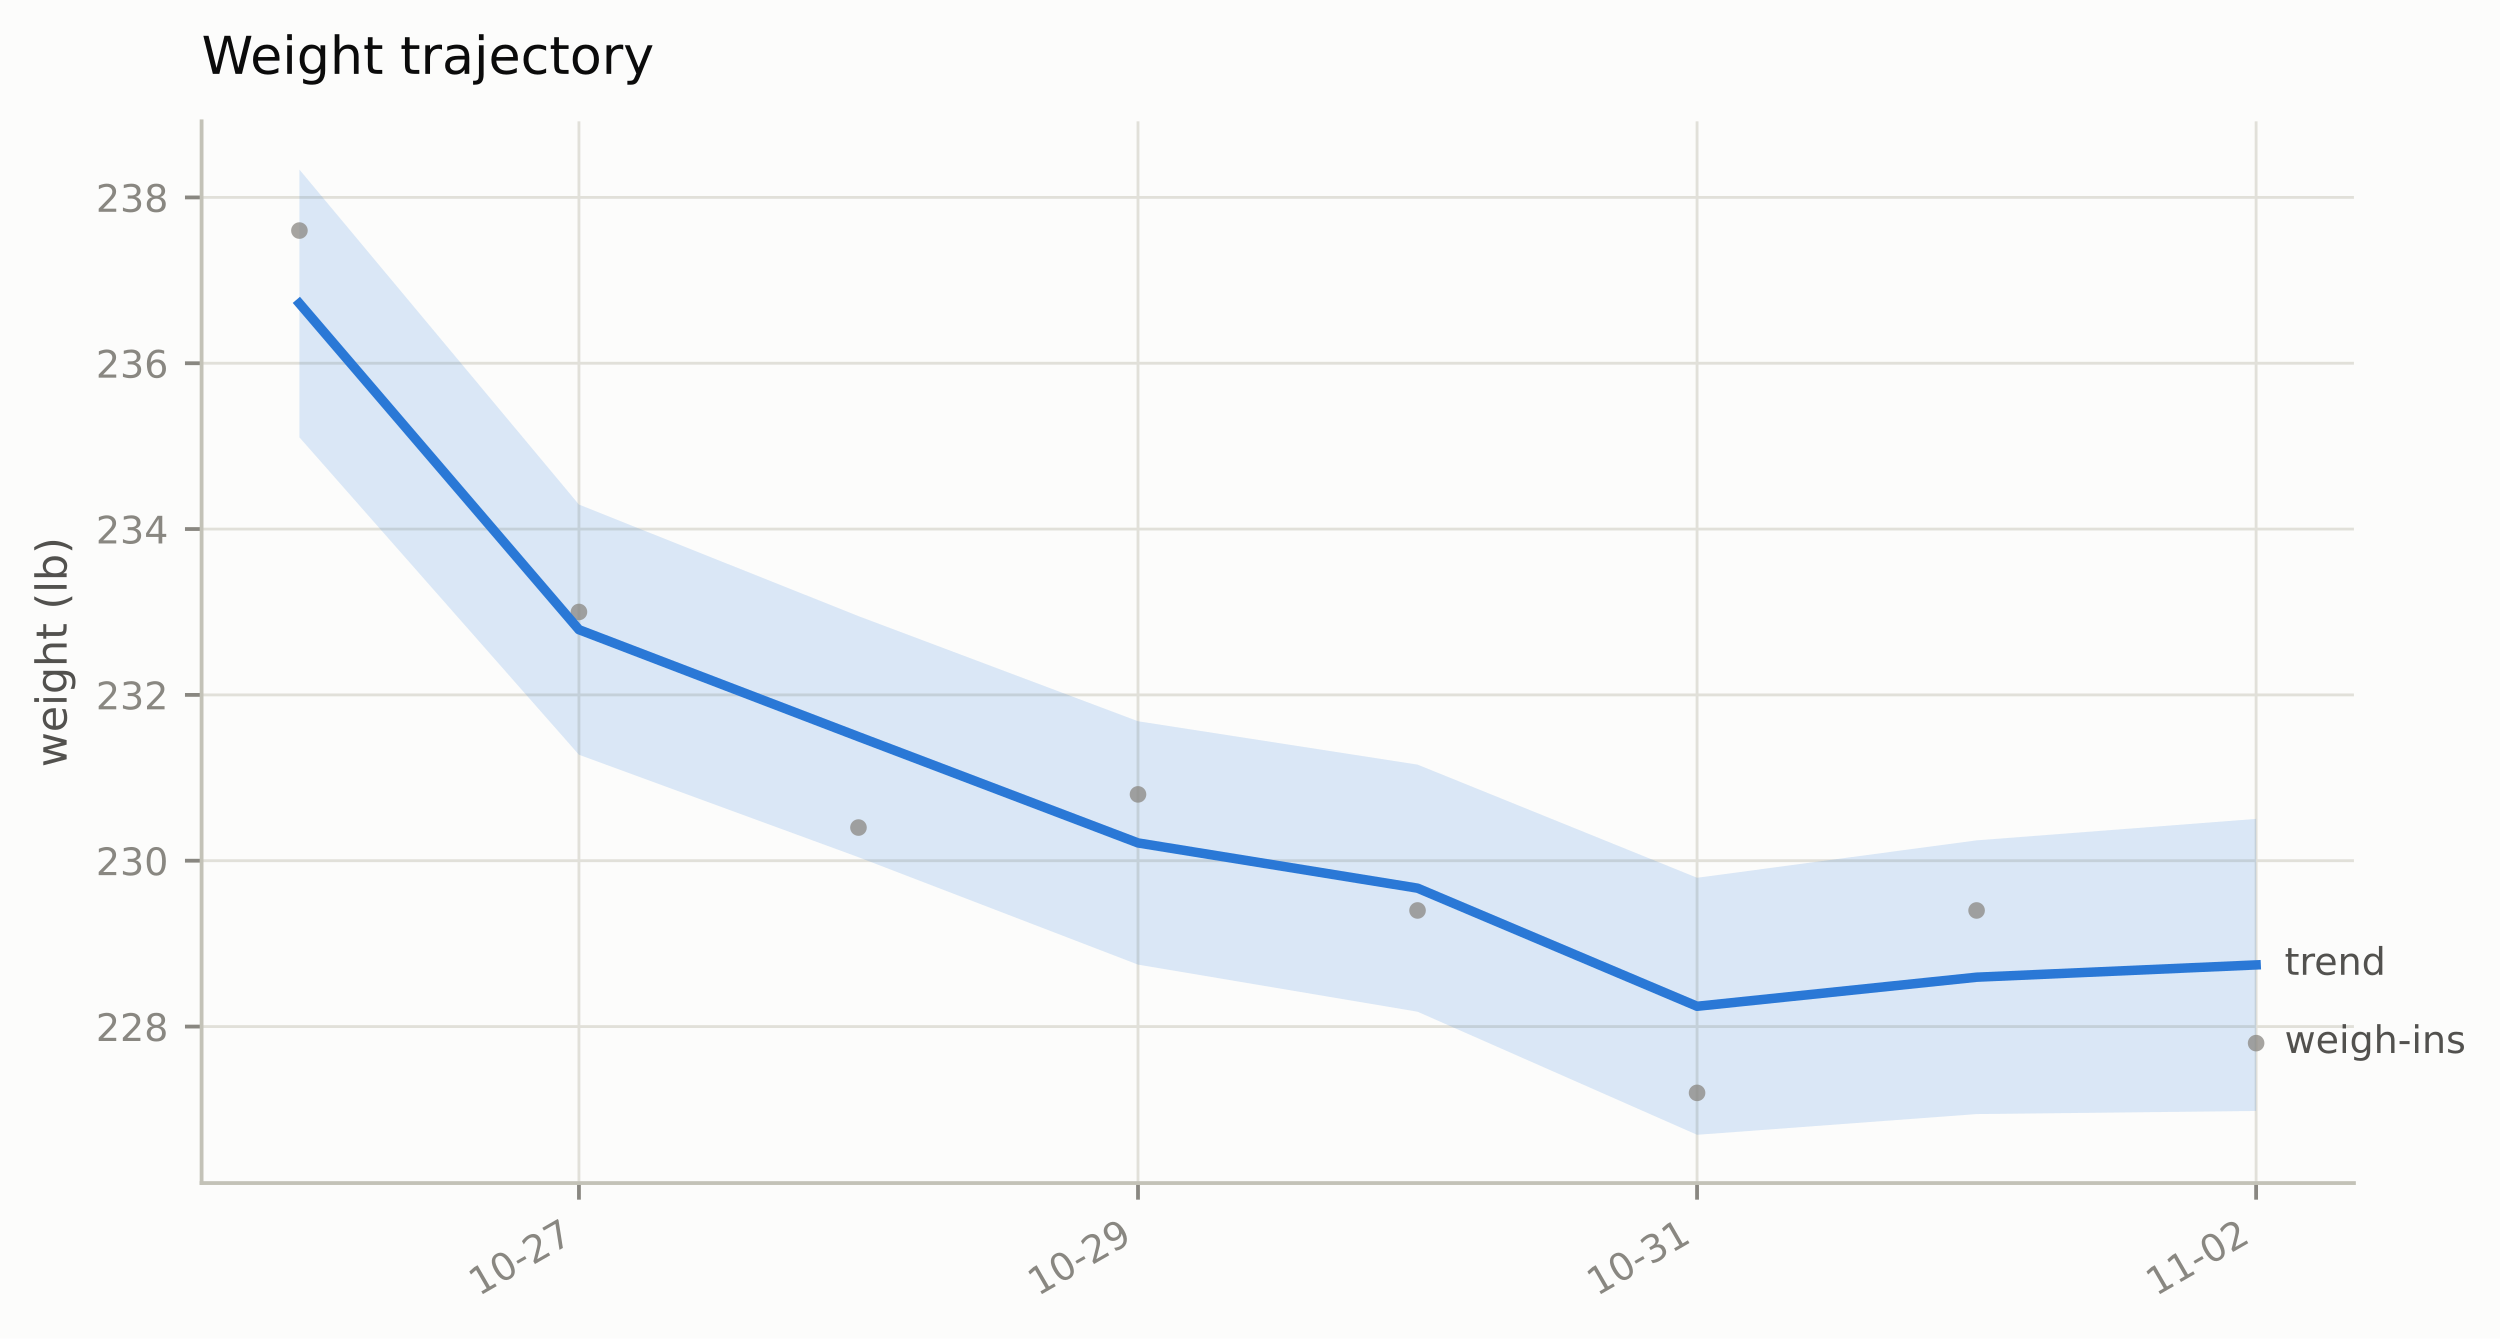
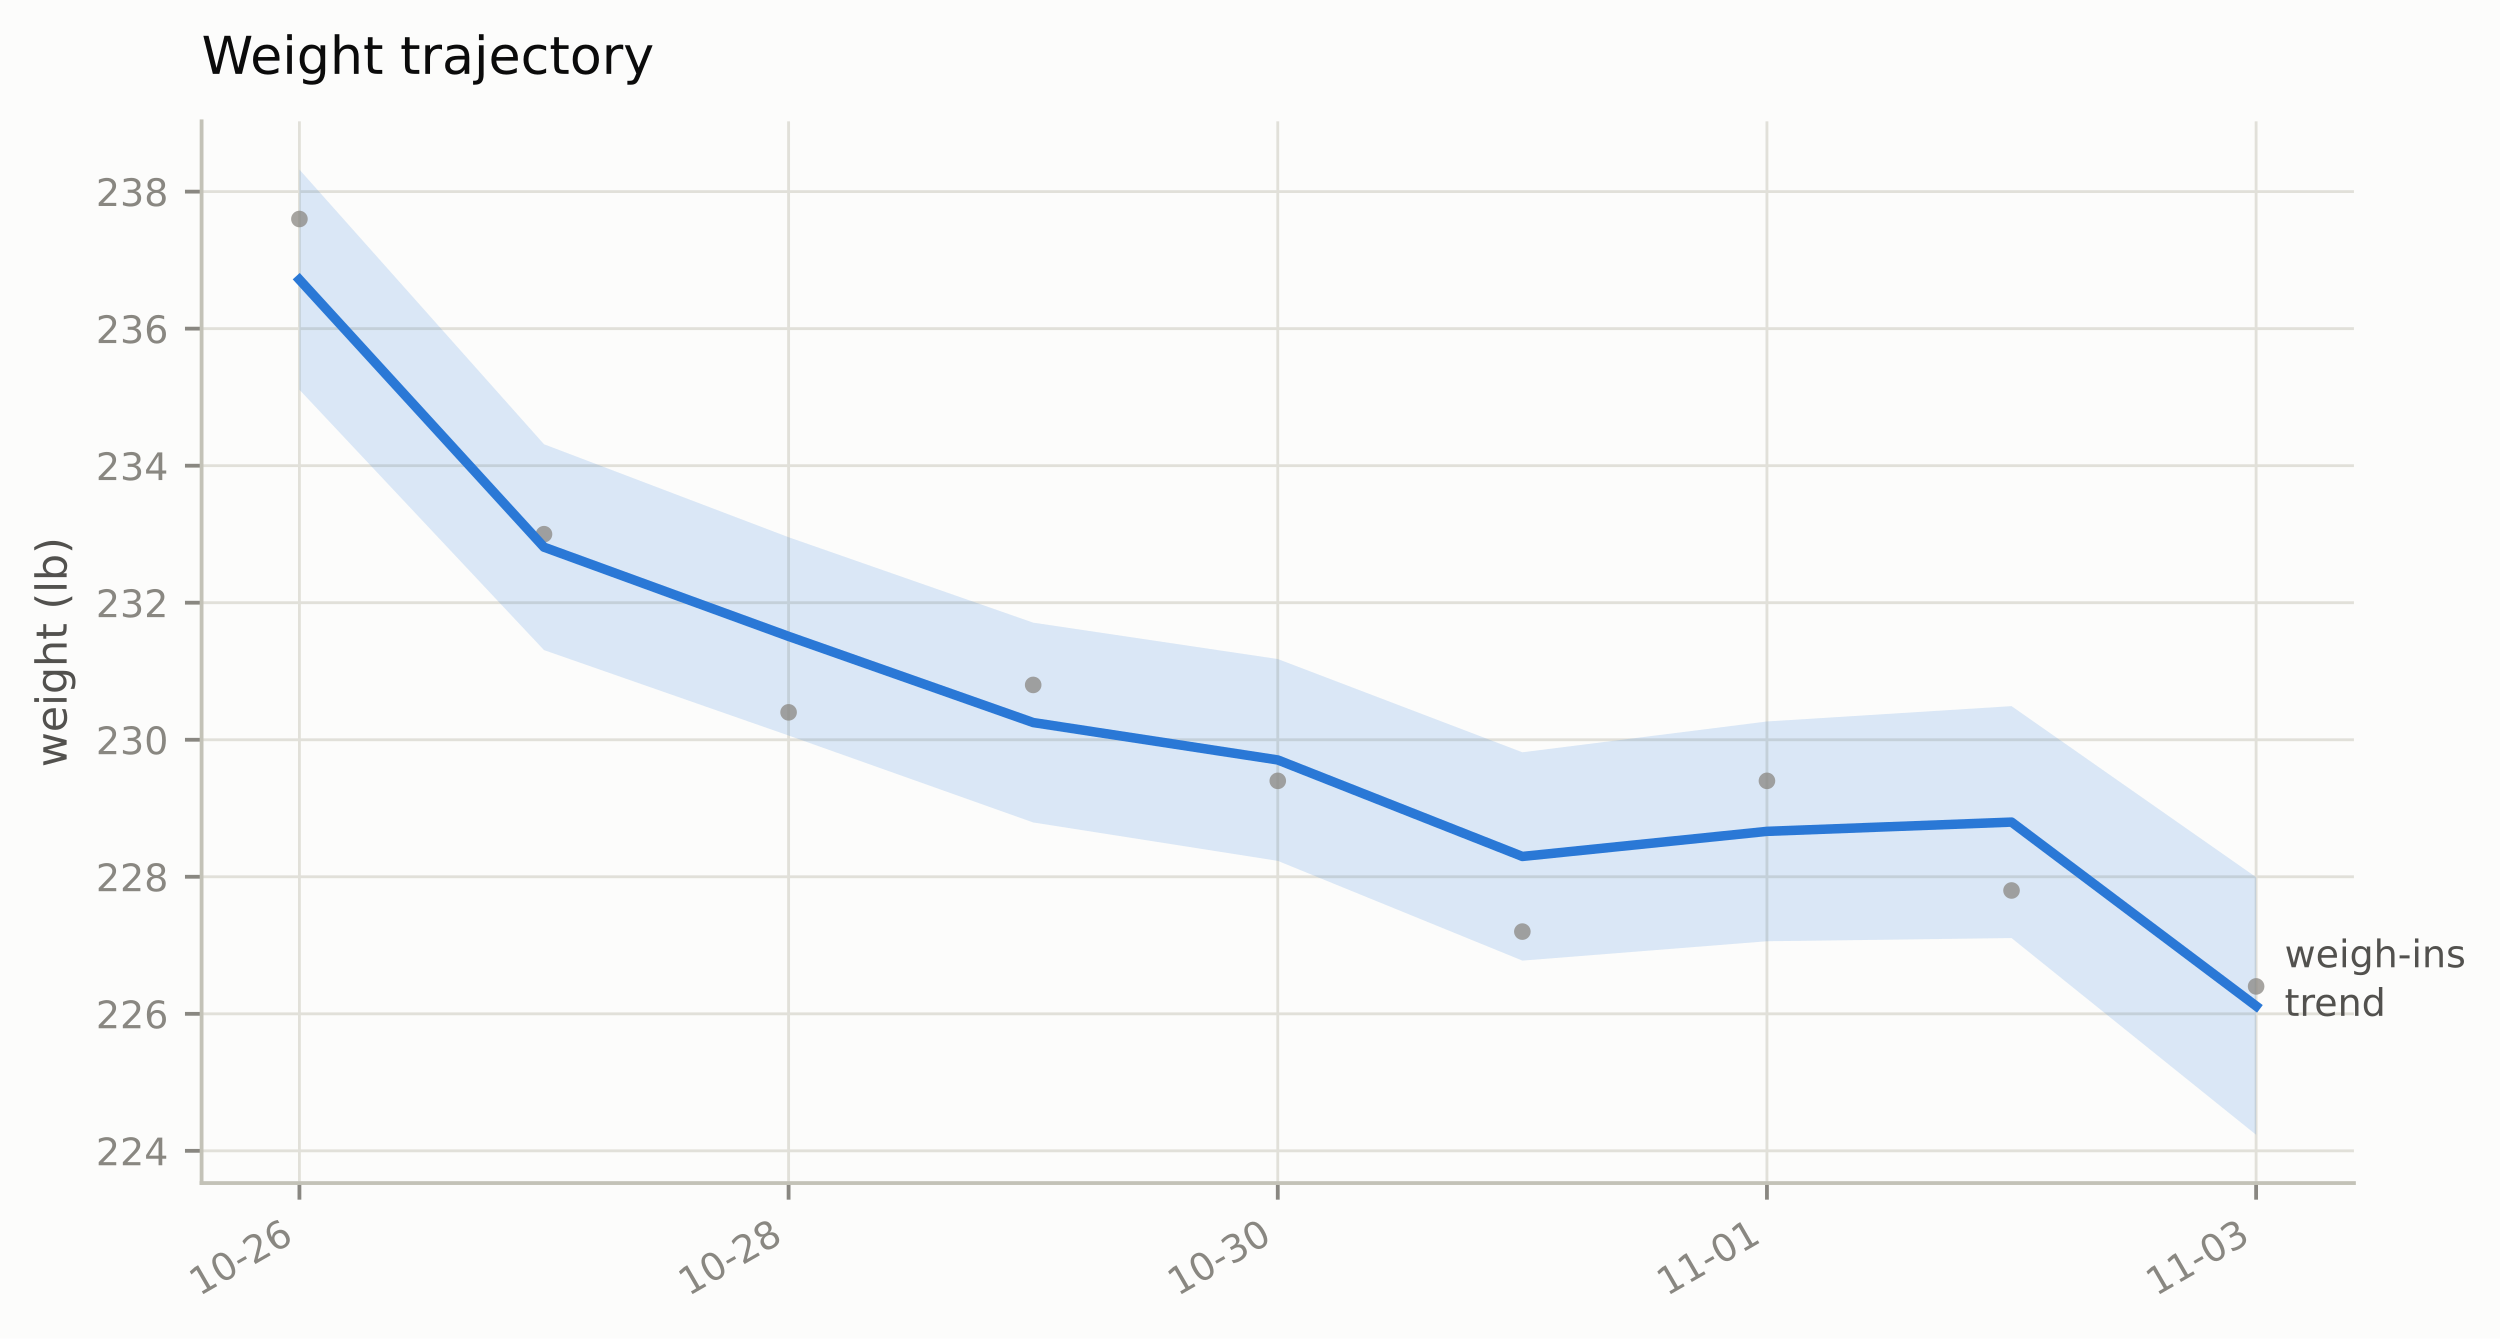
<svg xmlns="http://www.w3.org/2000/svg" xmlns:xlink="http://www.w3.org/1999/xlink" width="526.697pt" height="282pt" viewBox="0 0 526.697 282" version="1.1">
  <defs>
    <style type="text/css">*{stroke-linejoin: round; stroke-linecap: butt}</style>
  </defs>
  <g id="figure_1">
    <g id="patch_1">
      <path d="M 0 282  L 526.697 282  L 526.697 0  L 0 0  z " style="fill: #fcfcfb" />
    </g>
    <g id="axes_1">
      <g id="patch_2">
        <path d="M 42.471 249.248  L 495.926 249.248  L 495.926 25.558  L 42.471 25.558  z " style="fill: #fcfcfb" />
      </g>
      <g id="matplotlib.axis_1">
        <g id="xtick_1">
          <g id="line2d_1">
-             <path d="M 121.973 249.248  L 121.973 25.558  " clip-path="url(#p1fe987baff)" style="fill: none; stroke: #e1e0d9; stroke-width: 0.6; stroke-linecap: square" />
+             <path d="M 63.082 249.248  L 63.082 25.558  " clip-path="url(#p88d73e3ab3)" style="fill: none; stroke: #e1e0d9; stroke-width: 0.6; stroke-linecap: square" />
          </g>
          <g id="line2d_2">
            <defs>
-               <path id="m3496365008" d="M 0 0  L 0 3.5  " style="stroke: #898781; stroke-width: 0.8" />
+               <path id="mc48678ae4e" d="M 0 0  L 0 3.5  " style="stroke: #898781; stroke-width: 0.8" />
            </defs>
            <g>
-               <use xlink:href="#m3496365008" x="121.973" y="249.248" style="fill: #898781; stroke: #898781; stroke-width: 0.8" />
+               <use xlink:href="#mc48678ae4e" x="63.082" y="249.248" style="fill: #898781; stroke: #898781; stroke-width: 0.8" />
            </g>
          </g>
          <g id="text_1">
-             <g style="fill: #898781" transform="translate(100.8799 273.1351) rotate(-30) scale(0.08 -0.08)">
+             <g style="fill: #898781" transform="translate(41.98955 273.1351) rotate(-30) scale(0.08 -0.08)">
              <defs>
                <path id="DejaVuSans-14" d="M 794 531  L 1825 531  L 1825 4091  L 703 3866  L 703 4441  L 1819 4666  L 2450 4666  L 2450 531  L 3481 531  L 3481 0  L 794 0  L 794 531  z " transform="scale(0.015625)" />
                <path id="DejaVuSans-13" d="M 2034 4250  Q 1547 4250 1301 3770  Q 1056 3291 1056 2328  Q 1056 1369 1301 889  Q 1547 409 2034 409  Q 2525 409 2770 889  Q 3016 1369 3016 2328  Q 3016 3291 2770 3770  Q 2525 4250 2034 4250  z M 2034 4750  Q 2819 4750 3233 4129  Q 3647 3509 3647 2328  Q 3647 1150 3233 529  Q 2819 -91 2034 -91  Q 1250 -91 836 529  Q 422 1150 422 2328  Q 422 3509 836 4129  Q 1250 4750 2034 4750  z " transform="scale(0.015625)" />
                <path id="DejaVuSans-10" d="M 313 2009  L 1997 2009  L 1997 1497  L 313 1497  L 313 2009  z " transform="scale(0.015625)" />
                <path id="DejaVuSans-15" d="M 1228 531  L 3431 531  L 3431 0  L 469 0  L 469 531  Q 828 903 1448 1529  Q 2069 2156 2228 2338  Q 2531 2678 2651 2914  Q 2772 3150 2772 3378  Q 2772 3750 2511 3984  Q 2250 4219 1831 4219  Q 1534 4219 1204 4116  Q 875 4013 500 3803  L 500 4441  Q 881 4594 1212 4672  Q 1544 4750 1819 4750  Q 2544 4750 2975 4387  Q 3406 4025 3406 3419  Q 3406 3131 3298 2873  Q 3191 2616 2906 2266  Q 2828 2175 2409 1742  Q 1991 1309 1228 531  z " transform="scale(0.015625)" />
-                 <path id="DejaVuSans-1a" d="M 525 4666  L 3525 4666  L 3525 4397  L 1831 0  L 1172 0  L 2766 4134  L 525 4134  L 525 4666  z " transform="scale(0.015625)" />
+                 <path id="DejaVuSans-19" d="M 2113 2584  Q 1688 2584 1439 2293  Q 1191 2003 1191 1497  Q 1191 994 1439 701  Q 1688 409 2113 409  Q 2538 409 2786 701  Q 3034 994 3034 1497  Q 3034 2003 2786 2293  Q 2538 2584 2113 2584  z M 3366 4563  L 3366 3988  Q 3128 4100 2886 4159  Q 2644 4219 2406 4219  Q 1781 4219 1451 3797  Q 1122 3375 1075 2522  Q 1259 2794 1537 2939  Q 1816 3084 2150 3084  Q 2853 3084 3261 2657  Q 3669 2231 3669 1497  Q 3669 778 3244 343  Q 2819 -91 2113 -91  Q 1303 -91 875 529  Q 447 1150 447 2328  Q 447 3434 972 4092  Q 1497 4750 2381 4750  Q 2619 4750 2861 4703  Q 3103 4656 3366 4563  z " transform="scale(0.015625)" />
              </defs>
              <use xlink:href="#DejaVuSans-14" />
              <use xlink:href="#DejaVuSans-13" transform="translate(63.625 0)" />
              <use xlink:href="#DejaVuSans-10" transform="translate(127.25 0)" />
              <use xlink:href="#DejaVuSans-15" transform="translate(163.3281 0)" />
-               <use xlink:href="#DejaVuSans-1a" transform="translate(226.9531 0)" />
+               <use xlink:href="#DejaVuSans-19" transform="translate(226.9531 0)" />
            </g>
          </g>
        </g>
        <g id="xtick_2">
          <g id="line2d_3">
-             <path d="M 239.753 249.248  L 239.753 25.558  " clip-path="url(#p1fe987baff)" style="fill: none; stroke: #e1e0d9; stroke-width: 0.6; stroke-linecap: square" />
+             <path d="M 166.14 249.248  L 166.14 25.558  " clip-path="url(#p88d73e3ab3)" style="fill: none; stroke: #e1e0d9; stroke-width: 0.6; stroke-linecap: square" />
          </g>
          <g id="line2d_4">
            <g>
-               <use xlink:href="#m3496365008" x="239.753" y="249.248" style="fill: #898781; stroke: #898781; stroke-width: 0.8" />
+               <use xlink:href="#mc48678ae4e" x="166.14" y="249.248" style="fill: #898781; stroke: #898781; stroke-width: 0.8" />
            </g>
          </g>
          <g id="text_2">
-             <g style="fill: #898781" transform="translate(218.6606 273.1351) rotate(-30) scale(0.08 -0.08)">
+             <g style="fill: #898781" transform="translate(145.0477 273.1351) rotate(-30) scale(0.08 -0.08)">
              <defs>
-                 <path id="DejaVuSans-1c" d="M 703 97  L 703 672  Q 941 559 1184 500  Q 1428 441 1663 441  Q 2288 441 2617 861  Q 2947 1281 2994 2138  Q 2813 1869 2534 1725  Q 2256 1581 1919 1581  Q 1219 1581 811 2004  Q 403 2428 403 3163  Q 403 3881 828 4315  Q 1253 4750 1959 4750  Q 2769 4750 3195 4129  Q 3622 3509 3622 2328  Q 3622 1225 3098 567  Q 2575 -91 1691 -91  Q 1453 -91 1209 -44  Q 966 3 703 97  z M 1959 2075  Q 2384 2075 2632 2365  Q 2881 2656 2881 3163  Q 2881 3666 2632 3958  Q 2384 4250 1959 4250  Q 1534 4250 1286 3958  Q 1038 3666 1038 3163  Q 1038 2656 1286 2365  Q 1534 2075 1959 2075  z " transform="scale(0.015625)" />
+                 <path id="DejaVuSans-1b" d="M 2034 2216  Q 1584 2216 1326 1975  Q 1069 1734 1069 1313  Q 1069 891 1326 650  Q 1584 409 2034 409  Q 2484 409 2743 651  Q 3003 894 3003 1313  Q 3003 1734 2745 1975  Q 2488 2216 2034 2216  z M 1403 2484  Q 997 2584 770 2862  Q 544 3141 544 3541  Q 544 4100 942 4425  Q 1341 4750 2034 4750  Q 2731 4750 3128 4425  Q 3525 4100 3525 3541  Q 3525 3141 3298 2862  Q 3072 2584 2669 2484  Q 3125 2378 3379 2068  Q 3634 1759 3634 1313  Q 3634 634 3220 271  Q 2806 -91 2034 -91  Q 1263 -91 848 271  Q 434 634 434 1313  Q 434 1759 690 2068  Q 947 2378 1403 2484  z M 1172 3481  Q 1172 3119 1398 2916  Q 1625 2713 2034 2713  Q 2441 2713 2670 2916  Q 2900 3119 2900 3481  Q 2900 3844 2670 4047  Q 2441 4250 2034 4250  Q 1625 4250 1398 4047  Q 1172 3844 1172 3481  z " transform="scale(0.015625)" />
              </defs>
              <use xlink:href="#DejaVuSans-14" />
              <use xlink:href="#DejaVuSans-13" transform="translate(63.625 0)" />
              <use xlink:href="#DejaVuSans-10" transform="translate(127.25 0)" />
              <use xlink:href="#DejaVuSans-15" transform="translate(163.3281 0)" />
-               <use xlink:href="#DejaVuSans-1c" transform="translate(226.9531 0)" />
+               <use xlink:href="#DejaVuSans-1b" transform="translate(226.9531 0)" />
            </g>
          </g>
        </g>
        <g id="xtick_3">
          <g id="line2d_5">
-             <path d="M 357.534 249.248  L 357.534 25.558  " clip-path="url(#p1fe987baff)" style="fill: none; stroke: #e1e0d9; stroke-width: 0.6; stroke-linecap: square" />
+             <path d="M 269.199 249.248  L 269.199 25.558  " clip-path="url(#p88d73e3ab3)" style="fill: none; stroke: #e1e0d9; stroke-width: 0.6; stroke-linecap: square" />
          </g>
          <g id="line2d_6">
            <g>
-               <use xlink:href="#m3496365008" x="357.534" y="249.248" style="fill: #898781; stroke: #898781; stroke-width: 0.8" />
+               <use xlink:href="#mc48678ae4e" x="269.199" y="249.248" style="fill: #898781; stroke: #898781; stroke-width: 0.8" />
            </g>
          </g>
          <g id="text_3">
-             <g style="fill: #898781" transform="translate(336.4414 273.1351) rotate(-30) scale(0.08 -0.08)">
+             <g style="fill: #898781" transform="translate(248.1058 273.1351) rotate(-30) scale(0.08 -0.08)">
              <defs>
                <path id="DejaVuSans-16" d="M 2597 2516  Q 3050 2419 3304 2112  Q 3559 1806 3559 1356  Q 3559 666 3084 287  Q 2609 -91 1734 -91  Q 1441 -91 1130 -33  Q 819 25 488 141  L 488 750  Q 750 597 1062 519  Q 1375 441 1716 441  Q 2309 441 2620 675  Q 2931 909 2931 1356  Q 2931 1769 2642 2001  Q 2353 2234 1838 2234  L 1294 2234  L 1294 2753  L 1863 2753  Q 2328 2753 2575 2939  Q 2822 3125 2822 3475  Q 2822 3834 2567 4026  Q 2313 4219 1838 4219  Q 1578 4219 1281 4162  Q 984 4106 628 3988  L 628 4550  Q 988 4650 1302 4700  Q 1616 4750 1894 4750  Q 2613 4750 3031 4423  Q 3450 4097 3450 3541  Q 3450 3153 3228 2886  Q 3006 2619 2597 2516  z " transform="scale(0.015625)" />
              </defs>
              <use xlink:href="#DejaVuSans-14" />
              <use xlink:href="#DejaVuSans-13" transform="translate(63.625 0)" />
              <use xlink:href="#DejaVuSans-10" transform="translate(127.25 0)" />
              <use xlink:href="#DejaVuSans-16" transform="translate(163.3281 0)" />
-               <use xlink:href="#DejaVuSans-14" transform="translate(226.9531 0)" />
+               <use xlink:href="#DejaVuSans-13" transform="translate(226.9531 0)" />
            </g>
          </g>
        </g>
        <g id="xtick_4">
          <g id="line2d_7">
-             <path d="M 475.315 249.248  L 475.315 25.558  " clip-path="url(#p1fe987baff)" style="fill: none; stroke: #e1e0d9; stroke-width: 0.6; stroke-linecap: square" />
+             <path d="M 372.257 249.248  L 372.257 25.558  " clip-path="url(#p88d73e3ab3)" style="fill: none; stroke: #e1e0d9; stroke-width: 0.6; stroke-linecap: square" />
          </g>
          <g id="line2d_8">
            <g>
-               <use xlink:href="#m3496365008" x="475.315" y="249.248" style="fill: #898781; stroke: #898781; stroke-width: 0.8" />
+               <use xlink:href="#mc48678ae4e" x="372.257" y="249.248" style="fill: #898781; stroke: #898781; stroke-width: 0.8" />
            </g>
          </g>
          <g id="text_4">
+             <g style="fill: #898781" transform="translate(351.1639 273.1351) rotate(-30) scale(0.08 -0.08)">
+               <use xlink:href="#DejaVuSans-14" />
+               <use xlink:href="#DejaVuSans-14" transform="translate(63.625 0)" />
+               <use xlink:href="#DejaVuSans-10" transform="translate(127.25 0)" />
+               <use xlink:href="#DejaVuSans-13" transform="translate(163.3281 0)" />
+               <use xlink:href="#DejaVuSans-14" transform="translate(226.9531 0)" />
+             </g>
+           </g>
+         </g>
+         <g id="xtick_5">
+           <g id="line2d_9">
+             <path d="M 475.315 249.248  L 475.315 25.558  " clip-path="url(#p88d73e3ab3)" style="fill: none; stroke: #e1e0d9; stroke-width: 0.6; stroke-linecap: square" />
+           </g>
+           <g id="line2d_10">
+             <g>
+               <use xlink:href="#mc48678ae4e" x="475.315" y="249.248" style="fill: #898781; stroke: #898781; stroke-width: 0.8" />
+             </g>
+           </g>
+           <g id="text_5">
            <g style="fill: #898781" transform="translate(454.2221 273.1351) rotate(-30) scale(0.08 -0.08)">
              <use xlink:href="#DejaVuSans-14" />
              <use xlink:href="#DejaVuSans-14" transform="translate(63.625 0)" />
              <use xlink:href="#DejaVuSans-10" transform="translate(127.25 0)" />
              <use xlink:href="#DejaVuSans-13" transform="translate(163.3281 0)" />
-               <use xlink:href="#DejaVuSans-15" transform="translate(226.9531 0)" />
+               <use xlink:href="#DejaVuSans-16" transform="translate(226.9531 0)" />
            </g>
          </g>
        </g>
      </g>
      <g id="matplotlib.axis_2">
        <g id="ytick_1">
-           <g id="line2d_9">
-             <path d="M 42.471 216.271  L 495.926 216.271  " clip-path="url(#p1fe987baff)" style="fill: none; stroke: #e1e0d9; stroke-width: 0.6; stroke-linecap: square" />
-           </g>
-           <g id="line2d_10">
+           <g id="line2d_11">
+             <path d="M 42.471 242.461  L 495.926 242.461  " clip-path="url(#p88d73e3ab3)" style="fill: none; stroke: #e1e0d9; stroke-width: 0.6; stroke-linecap: square" />
+           </g>
+           <g id="line2d_12">
            <defs>
-               <path id="me0cc79bb1d" d="M 0 0  L -3.5 0  " style="stroke: #898781; stroke-width: 0.8" />
+               <path id="m39c8a61feb" d="M 0 0  L -3.5 0  " style="stroke: #898781; stroke-width: 0.8" />
            </defs>
            <g>
-               <use xlink:href="#me0cc79bb1d" x="42.471" y="216.271" style="fill: #898781; stroke: #898781; stroke-width: 0.8" />
-             </g>
-           </g>
-           <g id="text_5">
-             <g style="fill: #898781" transform="translate(20.2007 219.3097) scale(0.08 -0.08)">
-               <defs>
-                 <path id="DejaVuSans-1b" d="M 2034 2216  Q 1584 2216 1326 1975  Q 1069 1734 1069 1313  Q 1069 891 1326 650  Q 1584 409 2034 409  Q 2484 409 2743 651  Q 3003 894 3003 1313  Q 3003 1734 2745 1975  Q 2488 2216 2034 2216  z M 1403 2484  Q 997 2584 770 2862  Q 544 3141 544 3541  Q 544 4100 942 4425  Q 1341 4750 2034 4750  Q 2731 4750 3128 4425  Q 3525 4100 3525 3541  Q 3525 3141 3298 2862  Q 3072 2584 2669 2484  Q 3125 2378 3379 2068  Q 3634 1759 3634 1313  Q 3634 634 3220 271  Q 2806 -91 2034 -91  Q 1263 -91 848 271  Q 434 634 434 1313  Q 434 1759 690 2068  Q 947 2378 1403 2484  z M 1172 3481  Q 1172 3119 1398 2916  Q 1625 2713 2034 2713  Q 2441 2713 2670 2916  Q 2900 3119 2900 3481  Q 2900 3844 2670 4047  Q 2441 4250 2034 4250  Q 1625 4250 1398 4047  Q 1172 3844 1172 3481  z " transform="scale(0.015625)" />
-               </defs>
-               <use xlink:href="#DejaVuSans-15" />
-               <use xlink:href="#DejaVuSans-15" transform="translate(63.625 0)" />
-               <use xlink:href="#DejaVuSans-1b" transform="translate(127.25 0)" />
-             </g>
-           </g>
-         </g>
-         <g id="ytick_2">
-           <g id="line2d_11">
-             <path d="M 42.471 181.334  L 495.926 181.334  " clip-path="url(#p1fe987baff)" style="fill: none; stroke: #e1e0d9; stroke-width: 0.6; stroke-linecap: square" />
-           </g>
-           <g id="line2d_12">
-             <g>
-               <use xlink:href="#me0cc79bb1d" x="42.471" y="181.334" style="fill: #898781; stroke: #898781; stroke-width: 0.8" />
+               <use xlink:href="#m39c8a61feb" x="42.471" y="242.461" style="fill: #898781; stroke: #898781; stroke-width: 0.8" />
            </g>
          </g>
          <g id="text_6">
-             <g style="fill: #898781" transform="translate(20.2007 184.3734) scale(0.08 -0.08)">
-               <use xlink:href="#DejaVuSans-15" />
-               <use xlink:href="#DejaVuSans-16" transform="translate(63.625 0)" />
-               <use xlink:href="#DejaVuSans-13" transform="translate(127.25 0)" />
-             </g>
-           </g>
-         </g>
-         <g id="ytick_3">
-           <g id="line2d_13">
-             <path d="M 42.471 146.398  L 495.926 146.398  " clip-path="url(#p1fe987baff)" style="fill: none; stroke: #e1e0d9; stroke-width: 0.6; stroke-linecap: square" />
-           </g>
-           <g id="line2d_14">
-             <g>
-               <use xlink:href="#me0cc79bb1d" x="42.471" y="146.398" style="fill: #898781; stroke: #898781; stroke-width: 0.8" />
-             </g>
-           </g>
-           <g id="text_7">
-             <g style="fill: #898781" transform="translate(20.2007 149.4371) scale(0.08 -0.08)">
-               <use xlink:href="#DejaVuSans-15" />
-               <use xlink:href="#DejaVuSans-16" transform="translate(63.625 0)" />
-               <use xlink:href="#DejaVuSans-15" transform="translate(127.25 0)" />
-             </g>
-           </g>
-         </g>
-         <g id="ytick_4">
-           <g id="line2d_15">
-             <path d="M 42.471 111.462  L 495.926 111.462  " clip-path="url(#p1fe987baff)" style="fill: none; stroke: #e1e0d9; stroke-width: 0.6; stroke-linecap: square" />
-           </g>
-           <g id="line2d_16">
-             <g>
-               <use xlink:href="#me0cc79bb1d" x="42.471" y="111.462" style="fill: #898781; stroke: #898781; stroke-width: 0.8" />
-             </g>
-           </g>
-           <g id="text_8">
-             <g style="fill: #898781" transform="translate(20.2007 114.5007) scale(0.08 -0.08)">
+             <g style="fill: #898781" transform="translate(20.2007 245.4997) scale(0.08 -0.08)">
              <defs>
                <path id="DejaVuSans-17" d="M 2419 4116  L 825 1625  L 2419 1625  L 2419 4116  z M 2253 4666  L 3047 4666  L 3047 1625  L 3713 1625  L 3713 1100  L 3047 1100  L 3047 0  L 2419 0  L 2419 1100  L 313 1100  L 313 1709  L 2253 4666  z " transform="scale(0.015625)" />
              </defs>
              <use xlink:href="#DejaVuSans-15" />
-               <use xlink:href="#DejaVuSans-16" transform="translate(63.625 0)" />
+               <use xlink:href="#DejaVuSans-15" transform="translate(63.625 0)" />
              <use xlink:href="#DejaVuSans-17" transform="translate(127.25 0)" />
            </g>
          </g>
        </g>
+         <g id="ytick_2">
+           <g id="line2d_13">
+             <path d="M 42.471 213.59  L 495.926 213.59  " clip-path="url(#p88d73e3ab3)" style="fill: none; stroke: #e1e0d9; stroke-width: 0.6; stroke-linecap: square" />
+           </g>
+           <g id="line2d_14">
+             <g>
+               <use xlink:href="#m39c8a61feb" x="42.471" y="213.59" style="fill: #898781; stroke: #898781; stroke-width: 0.8" />
+             </g>
+           </g>
+           <g id="text_7">
+             <g style="fill: #898781" transform="translate(20.2007 216.629) scale(0.08 -0.08)">
+               <use xlink:href="#DejaVuSans-15" />
+               <use xlink:href="#DejaVuSans-15" transform="translate(63.625 0)" />
+               <use xlink:href="#DejaVuSans-19" transform="translate(127.25 0)" />
+             </g>
+           </g>
+         </g>
+         <g id="ytick_3">
+           <g id="line2d_15">
+             <path d="M 42.471 184.719  L 495.926 184.719  " clip-path="url(#p88d73e3ab3)" style="fill: none; stroke: #e1e0d9; stroke-width: 0.6; stroke-linecap: square" />
+           </g>
+           <g id="line2d_16">
+             <g>
+               <use xlink:href="#m39c8a61feb" x="42.471" y="184.719" style="fill: #898781; stroke: #898781; stroke-width: 0.8" />
+             </g>
+           </g>
+           <g id="text_8">
+             <g style="fill: #898781" transform="translate(20.2007 187.7584) scale(0.08 -0.08)">
+               <use xlink:href="#DejaVuSans-15" />
+               <use xlink:href="#DejaVuSans-15" transform="translate(63.625 0)" />
+               <use xlink:href="#DejaVuSans-1b" transform="translate(127.25 0)" />
+             </g>
+           </g>
+         </g>
+         <g id="ytick_4">
+           <g id="line2d_17">
+             <path d="M 42.471 155.849  L 495.926 155.849  " clip-path="url(#p88d73e3ab3)" style="fill: none; stroke: #e1e0d9; stroke-width: 0.6; stroke-linecap: square" />
+           </g>
+           <g id="line2d_18">
+             <g>
+               <use xlink:href="#m39c8a61feb" x="42.471" y="155.849" style="fill: #898781; stroke: #898781; stroke-width: 0.8" />
+             </g>
+           </g>
+           <g id="text_9">
+             <g style="fill: #898781" transform="translate(20.2007 158.8877) scale(0.08 -0.08)">
+               <use xlink:href="#DejaVuSans-15" />
+               <use xlink:href="#DejaVuSans-16" transform="translate(63.625 0)" />
+               <use xlink:href="#DejaVuSans-13" transform="translate(127.25 0)" />
+             </g>
+           </g>
+         </g>
        <g id="ytick_5">
-           <g id="line2d_17">
-             <path d="M 42.471 76.525  L 495.926 76.525  " clip-path="url(#p1fe987baff)" style="fill: none; stroke: #e1e0d9; stroke-width: 0.6; stroke-linecap: square" />
-           </g>
-           <g id="line2d_18">
-             <g>
-               <use xlink:href="#me0cc79bb1d" x="42.471" y="76.525" style="fill: #898781; stroke: #898781; stroke-width: 0.8" />
-             </g>
-           </g>
-           <g id="text_9">
-             <g style="fill: #898781" transform="translate(20.2007 79.56438) scale(0.08 -0.08)">
-               <defs>
-                 <path id="DejaVuSans-19" d="M 2113 2584  Q 1688 2584 1439 2293  Q 1191 2003 1191 1497  Q 1191 994 1439 701  Q 1688 409 2113 409  Q 2538 409 2786 701  Q 3034 994 3034 1497  Q 3034 2003 2786 2293  Q 2538 2584 2113 2584  z M 3366 4563  L 3366 3988  Q 3128 4100 2886 4159  Q 2644 4219 2406 4219  Q 1781 4219 1451 3797  Q 1122 3375 1075 2522  Q 1259 2794 1537 2939  Q 1816 3084 2150 3084  Q 2853 3084 3261 2657  Q 3669 2231 3669 1497  Q 3669 778 3244 343  Q 2819 -91 2113 -91  Q 1303 -91 875 529  Q 447 1150 447 2328  Q 447 3434 972 4092  Q 1497 4750 2381 4750  Q 2619 4750 2861 4703  Q 3103 4656 3366 4563  z " transform="scale(0.015625)" />
-               </defs>
+           <g id="line2d_19">
+             <path d="M 42.471 126.978  L 495.926 126.978  " clip-path="url(#p88d73e3ab3)" style="fill: none; stroke: #e1e0d9; stroke-width: 0.6; stroke-linecap: square" />
+           </g>
+           <g id="line2d_20">
+             <g>
+               <use xlink:href="#m39c8a61feb" x="42.471" y="126.978" style="fill: #898781; stroke: #898781; stroke-width: 0.8" />
+             </g>
+           </g>
+           <g id="text_10">
+             <g style="fill: #898781" transform="translate(20.2007 130.017) scale(0.08 -0.08)">
+               <use xlink:href="#DejaVuSans-15" />
+               <use xlink:href="#DejaVuSans-16" transform="translate(63.625 0)" />
+               <use xlink:href="#DejaVuSans-15" transform="translate(127.25 0)" />
+             </g>
+           </g>
+         </g>
+         <g id="ytick_6">
+           <g id="line2d_21">
+             <path d="M 42.471 98.107  L 495.926 98.107  " clip-path="url(#p88d73e3ab3)" style="fill: none; stroke: #e1e0d9; stroke-width: 0.6; stroke-linecap: square" />
+           </g>
+           <g id="line2d_22">
+             <g>
+               <use xlink:href="#m39c8a61feb" x="42.471" y="98.107" style="fill: #898781; stroke: #898781; stroke-width: 0.8" />
+             </g>
+           </g>
+           <g id="text_11">
+             <g style="fill: #898781" transform="translate(20.2007 101.1464) scale(0.08 -0.08)">
+               <use xlink:href="#DejaVuSans-15" />
+               <use xlink:href="#DejaVuSans-16" transform="translate(63.625 0)" />
+               <use xlink:href="#DejaVuSans-17" transform="translate(127.25 0)" />
+             </g>
+           </g>
+         </g>
+         <g id="ytick_7">
+           <g id="line2d_23">
+             <path d="M 42.471 69.237  L 495.926 69.237  " clip-path="url(#p88d73e3ab3)" style="fill: none; stroke: #e1e0d9; stroke-width: 0.6; stroke-linecap: square" />
+           </g>
+           <g id="line2d_24">
+             <g>
+               <use xlink:href="#m39c8a61feb" x="42.471" y="69.237" style="fill: #898781; stroke: #898781; stroke-width: 0.8" />
+             </g>
+           </g>
+           <g id="text_12">
+             <g style="fill: #898781" transform="translate(20.2007 72.27571) scale(0.08 -0.08)">
              <use xlink:href="#DejaVuSans-15" />
              <use xlink:href="#DejaVuSans-16" transform="translate(63.625 0)" />
              <use xlink:href="#DejaVuSans-19" transform="translate(127.25 0)" />
            </g>
          </g>
        </g>
-         <g id="ytick_6">
-           <g id="line2d_19">
-             <path d="M 42.471 41.589  L 495.926 41.589  " clip-path="url(#p1fe987baff)" style="fill: none; stroke: #e1e0d9; stroke-width: 0.6; stroke-linecap: square" />
-           </g>
-           <g id="line2d_20">
-             <g>
-               <use xlink:href="#me0cc79bb1d" x="42.471" y="41.589" style="fill: #898781; stroke: #898781; stroke-width: 0.8" />
-             </g>
-           </g>
-           <g id="text_10">
-             <g style="fill: #898781" transform="translate(20.2007 44.62804) scale(0.08 -0.08)">
+         <g id="ytick_8">
+           <g id="line2d_25">
+             <path d="M 42.471 40.366  L 495.926 40.366  " clip-path="url(#p88d73e3ab3)" style="fill: none; stroke: #e1e0d9; stroke-width: 0.6; stroke-linecap: square" />
+           </g>
+           <g id="line2d_26">
+             <g>
+               <use xlink:href="#m39c8a61feb" x="42.471" y="40.366" style="fill: #898781; stroke: #898781; stroke-width: 0.8" />
+             </g>
+           </g>
+           <g id="text_13">
+             <g style="fill: #898781" transform="translate(20.2007 43.40504) scale(0.08 -0.08)">
              <use xlink:href="#DejaVuSans-15" />
              <use xlink:href="#DejaVuSans-16" transform="translate(63.625 0)" />
              <use xlink:href="#DejaVuSans-1b" transform="translate(127.25 0)" />
            </g>
          </g>
        </g>
-         <g id="text_11">
+         <g id="text_14">
          <g style="fill: #52514e" transform="translate(14.03859 161.6238) rotate(-90) scale(0.09 -0.09)">
            <defs>
              <path id="DejaVuSans-5a" d="M 269 3500  L 844 3500  L 1563 769  L 2278 3500  L 2956 3500  L 3675 769  L 4391 3500  L 4966 3500  L 4050 0  L 3372 0  L 2619 2869  L 1863 0  L 1184 0  L 269 3500  z " transform="scale(0.015625)" />
              <path id="DejaVuSans-48" d="M 3597 1894  L 3597 1613  L 953 1613  Q 991 1019 1311 708  Q 1631 397 2203 397  Q 2534 397 2845 478  Q 3156 559 3463 722  L 3463 178  Q 3153 47 2828 -22  Q 2503 -91 2169 -91  Q 1331 -91 842 396  Q 353 884 353 1716  Q 353 2575 817 3079  Q 1281 3584 2069 3584  Q 2775 3584 3186 3129  Q 3597 2675 3597 1894  z M 3022 2063  Q 3016 2534 2758 2815  Q 2500 3097 2075 3097  Q 1594 3097 1305 2825  Q 1016 2553 972 2059  L 3022 2063  z " transform="scale(0.015625)" />
              <path id="DejaVuSans-4c" d="M 603 3500  L 1178 3500  L 1178 0  L 603 0  L 603 3500  z M 603 4863  L 1178 4863  L 1178 4134  L 603 4134  L 603 4863  z " transform="scale(0.015625)" />
              <path id="DejaVuSans-4a" d="M 2906 1791  Q 2906 2416 2648 2759  Q 2391 3103 1925 3103  Q 1463 3103 1205 2759  Q 947 2416 947 1791  Q 947 1169 1205 825  Q 1463 481 1925 481  Q 2391 481 2648 825  Q 2906 1169 2906 1791  z M 3481 434  Q 3481 -459 3084 -895  Q 2688 -1331 1869 -1331  Q 1566 -1331 1297 -1286  Q 1028 -1241 775 -1147  L 775 -588  Q 1028 -725 1275 -790  Q 1522 -856 1778 -856  Q 2344 -856 2625 -561  Q 2906 -266 2906 331  L 2906 616  Q 2728 306 2450 153  Q 2172 0 1784 0  Q 1141 0 747 490  Q 353 981 353 1791  Q 353 2603 747 3093  Q 1141 3584 1784 3584  Q 2172 3584 2450 3431  Q 2728 3278 2906 2969  L 2906 3500  L 3481 3500  L 3481 434  z " transform="scale(0.015625)" />
              <path id="DejaVuSans-4b" d="M 3513 2113  L 3513 0  L 2938 0  L 2938 2094  Q 2938 2591 2744 2837  Q 2550 3084 2163 3084  Q 1697 3084 1428 2787  Q 1159 2491 1159 1978  L 1159 0  L 581 0  L 581 4863  L 1159 4863  L 1159 2956  Q 1366 3272 1645 3428  Q 1925 3584 2291 3584  Q 2894 3584 3203 3211  Q 3513 2838 3513 2113  z " transform="scale(0.015625)" />
              <path id="DejaVuSans-57" d="M 1172 4494  L 1172 3500  L 2356 3500  L 2356 3053  L 1172 3053  L 1172 1153  Q 1172 725 1289 603  Q 1406 481 1766 481  L 2356 481  L 2356 0  L 1766 0  Q 1100 0 847 248  Q 594 497 594 1153  L 594 3053  L 172 3053  L 172 3500  L 594 3500  L 594 4494  L 1172 4494  z " transform="scale(0.015625)" />
              <path id="DejaVuSans-3" transform="scale(0.015625)" />
              <path id="DejaVuSans-b" d="M 1984 4856  Q 1566 4138 1362 3434  Q 1159 2731 1159 2009  Q 1159 1288 1364 580  Q 1569 -128 1984 -844  L 1484 -844  Q 1016 -109 783 600  Q 550 1309 550 2009  Q 550 2706 781 3412  Q 1013 4119 1484 4856  L 1984 4856  z " transform="scale(0.015625)" />
              <path id="DejaVuSans-4f" d="M 603 4863  L 1178 4863  L 1178 0  L 603 0  L 603 4863  z " transform="scale(0.015625)" />
              <path id="DejaVuSans-45" d="M 3116 1747  Q 3116 2381 2855 2742  Q 2594 3103 2138 3103  Q 1681 3103 1420 2742  Q 1159 2381 1159 1747  Q 1159 1113 1420 752  Q 1681 391 2138 391  Q 2594 391 2855 752  Q 3116 1113 3116 1747  z M 1159 2969  Q 1341 3281 1617 3432  Q 1894 3584 2278 3584  Q 2916 3584 3314 3078  Q 3713 2572 3713 1747  Q 3713 922 3314 415  Q 2916 -91 2278 -91  Q 1894 -91 1617 61  Q 1341 213 1159 525  L 1159 0  L 581 0  L 581 4863  L 1159 4863  L 1159 2969  z " transform="scale(0.015625)" />
              <path id="DejaVuSans-c" d="M 513 4856  L 1013 4856  Q 1481 4119 1714 3412  Q 1947 2706 1947 2009  Q 1947 1309 1714 600  Q 1481 -109 1013 -844  L 513 -844  Q 928 -128 1133 580  Q 1338 1288 1338 2009  Q 1338 2731 1133 3434  Q 928 4138 513 4856  z " transform="scale(0.015625)" />
            </defs>
            <use xlink:href="#DejaVuSans-5a" />
            <use xlink:href="#DejaVuSans-48" transform="translate(81.78125 0)" />
            <use xlink:href="#DejaVuSans-4c" transform="translate(143.3125 0)" />
            <use xlink:href="#DejaVuSans-4a" transform="translate(171.0938 0)" />
            <use xlink:href="#DejaVuSans-4b" transform="translate(234.5781 0)" />
            <use xlink:href="#DejaVuSans-57" transform="translate(297.9531 0)" />
            <use xlink:href="#DejaVuSans-3" transform="translate(337.1562 0)" />
            <use xlink:href="#DejaVuSans-b" transform="translate(368.9375 0)" />
            <use xlink:href="#DejaVuSans-4f" transform="translate(407.9531 0)" />
            <use xlink:href="#DejaVuSans-45" transform="translate(435.7344 0)" />
            <use xlink:href="#DejaVuSans-c" transform="translate(499.2188 0)" />
          </g>
        </g>
      </g>
      <g id="FillBetweenPolyCollection_1">
        <defs>
-           <path id="m2245f6eaee" d="M 63.082 -246.274  L 63.082 -189.862  L 121.973 -122.986  L 180.863 -101.399  L 239.753 -78.773  L 298.644 -68.852  L 357.534 -42.919  L 416.424 -47.29  L 475.315 -47.948  L 475.315 -109.481  L 475.315 -109.481  L 416.424 -104.957  L 357.534 -97.075  L 298.644 -120.912  L 239.753 -130.048  L 180.863 -152.191  L 121.973 -175.696  L 63.082 -246.274  z " />
+           <path id="mfd51d5383d" d="M 63.082 -246.274  L 63.082 -199.891  L 114.611 -145.035  L 166.14 -127.037  L 217.67 -108.723  L 269.199 -100.63  L 320.728 -79.618  L 372.257 -83.699  L 423.786 -84.371  L 475.315 -42.919  L 475.315 -97.189  L 475.315 -97.189  L 423.786 -133.234  L 372.257 -130.004  L 320.728 -123.511  L 269.199 -143.155  L 217.67 -150.821  L 166.14 -168.816  L 114.611 -188.404  L 63.082 -246.274  z " />
        </defs>
-         <g clip-path="url(#p1fe987baff)">
-           <use xlink:href="#m2245f6eaee" x="0" y="282" style="fill: #2a78d6; fill-opacity: 0.16" />
-         </g>
-       </g>
-       <g id="line2d_21">
+         <g clip-path="url(#p88d73e3ab3)">
+           <use xlink:href="#mfd51d5383d" x="0" y="282" style="fill: #2a78d6; fill-opacity: 0.16" />
+         </g>
+       </g>
+       <g id="line2d_27">
        <defs>
-           <path id="mf07f62fa02" d="M 0 1.75  C 0.464 1.75 0.909 1.566 1.237 1.237  C 1.566 0.909 1.75 0.464 1.75 0  C 1.75 -0.464 1.566 -0.909 1.237 -1.237  C 0.909 -1.566 0.464 -1.75 0 -1.75  C -0.464 -1.75 -0.909 -1.566 -1.237 -1.237  C -1.566 -0.909 -1.75 -0.464 -1.75 0  C -1.75 0.464 -1.566 0.909 -1.237 1.237  C -0.909 1.566 -0.464 1.75 0 1.75  z " />
+           <path id="m572f5dc287" d="M 0 1.75  C 0.464 1.75 0.909 1.566 1.237 1.237  C 1.566 0.909 1.75 0.464 1.75 0  C 1.75 -0.464 1.566 -0.909 1.237 -1.237  C 0.909 -1.566 0.464 -1.75 0 -1.75  C -0.464 -1.75 -0.909 -1.566 -1.237 -1.237  C -1.566 -0.909 -1.75 -0.464 -1.75 0  C -1.75 0.464 -1.566 0.909 -1.237 1.237  C -0.909 1.566 -0.464 1.75 0 1.75  z " />
        </defs>
-         <g clip-path="url(#p1fe987baff)">
-           <use xlink:href="#mf07f62fa02" x="63.082" y="48.576" style="fill: #898781; fill-opacity: 0.75" />
-           <use xlink:href="#mf07f62fa02" x="121.973" y="128.93" style="fill: #898781; fill-opacity: 0.75" />
-           <use xlink:href="#mf07f62fa02" x="180.863" y="174.347" style="fill: #898781; fill-opacity: 0.75" />
-           <use xlink:href="#mf07f62fa02" x="239.753" y="167.36" style="fill: #898781; fill-opacity: 0.75" />
-           <use xlink:href="#mf07f62fa02" x="298.644" y="191.815" style="fill: #898781; fill-opacity: 0.75" />
-           <use xlink:href="#mf07f62fa02" x="357.534" y="230.245" style="fill: #898781; fill-opacity: 0.75" />
-           <use xlink:href="#mf07f62fa02" x="416.424" y="191.815" style="fill: #898781; fill-opacity: 0.75" />
-           <use xlink:href="#mf07f62fa02" x="475.315" y="219.764" style="fill: #898781; fill-opacity: 0.75" />
+         <g clip-path="url(#p88d73e3ab3)">
+           <use xlink:href="#m572f5dc287" x="63.082" y="46.14" style="fill: #898781; fill-opacity: 0.75" />
+           <use xlink:href="#m572f5dc287" x="114.611" y="112.543" style="fill: #898781; fill-opacity: 0.75" />
+           <use xlink:href="#m572f5dc287" x="166.14" y="150.075" style="fill: #898781; fill-opacity: 0.75" />
+           <use xlink:href="#m572f5dc287" x="217.67" y="144.3" style="fill: #898781; fill-opacity: 0.75" />
+           <use xlink:href="#m572f5dc287" x="269.199" y="164.51" style="fill: #898781; fill-opacity: 0.75" />
+           <use xlink:href="#m572f5dc287" x="320.728" y="196.268" style="fill: #898781; fill-opacity: 0.75" />
+           <use xlink:href="#m572f5dc287" x="372.257" y="164.51" style="fill: #898781; fill-opacity: 0.75" />
+           <use xlink:href="#m572f5dc287" x="423.786" y="187.606" style="fill: #898781; fill-opacity: 0.75" />
+           <use xlink:href="#m572f5dc287" x="475.315" y="207.816" style="fill: #898781; fill-opacity: 0.75" />
        </g>
      </g>
      <g id="patch_3">
        <path d="M 42.471 249.248  L 42.471 25.558  " style="fill: none; stroke: #c3c2b7; stroke-width: 0.8; stroke-linejoin: miter; stroke-linecap: square" />
      </g>
      <g id="patch_4">
        <path d="M 42.471 249.248  L 495.926 249.248  " style="fill: none; stroke: #c3c2b7; stroke-width: 0.8; stroke-linejoin: miter; stroke-linecap: square" />
      </g>
-       <g id="line2d_22">
-         <path d="M 63.082 63.932  L 121.973 132.659  L 180.863 155.205  L 239.753 177.589  L 298.644 187.118  L 357.534 212.003  L 416.424 205.876  L 475.315 203.285  " clip-path="url(#p1fe987baff)" style="fill: none; stroke: #2a78d6; stroke-width: 2; stroke-linecap: square" />
-       </g>
-       <g id="text_12">
-         <g style="fill: #52514e" transform="translate(481.3149 221.8428) scale(0.08 -0.08)">
+       <g id="line2d_28">
+         <path d="M 63.082 58.917  L 114.611 115.28  L 166.14 134.073  L 217.67 152.227  L 269.199 160.107  L 320.728 180.435  L 372.257 175.148  L 423.786 173.197  L 475.315 211.946  " clip-path="url(#p88d73e3ab3)" style="fill: none; stroke: #2a78d6; stroke-width: 2; stroke-linecap: square" />
+       </g>
+       <g id="text_15">
+         <g style="fill: #52514e" transform="translate(481.3149 214.024) scale(0.08 -0.08)">
          <defs>
+             <path id="DejaVuSans-55" d="M 2631 2963  Q 2534 3019 2420 3045  Q 2306 3072 2169 3072  Q 1681 3072 1420 2755  Q 1159 2438 1159 1844  L 1159 0  L 581 0  L 581 3500  L 1159 3500  L 1159 2956  Q 1341 3275 1631 3429  Q 1922 3584 2338 3584  Q 2397 3584 2469 3576  Q 2541 3569 2628 3553  L 2631 2963  z " transform="scale(0.015625)" />
            <path id="DejaVuSans-51" d="M 3513 2113  L 3513 0  L 2938 0  L 2938 2094  Q 2938 2591 2744 2837  Q 2550 3084 2163 3084  Q 1697 3084 1428 2787  Q 1159 2491 1159 1978  L 1159 0  L 581 0  L 581 3500  L 1159 3500  L 1159 2956  Q 1366 3272 1645 3428  Q 1925 3584 2291 3584  Q 2894 3584 3203 3211  Q 3513 2838 3513 2113  z " transform="scale(0.015625)" />
+             <path id="DejaVuSans-47" d="M 2906 2969  L 2906 4863  L 3481 4863  L 3481 0  L 2906 0  L 2906 525  Q 2725 213 2448 61  Q 2172 -91 1784 -91  Q 1150 -91 751 415  Q 353 922 353 1747  Q 353 2572 751 3078  Q 1150 3584 1784 3584  Q 2172 3584 2448 3432  Q 2725 3281 2906 2969  z M 947 1747  Q 947 1113 1208 752  Q 1469 391 1925 391  Q 2381 391 2643 752  Q 2906 1113 2906 1747  Q 2906 2381 2643 2742  Q 2381 3103 1925 3103  Q 1469 3103 1208 2742  Q 947 2381 947 1747  z " transform="scale(0.015625)" />
+           </defs>
+           <use xlink:href="#DejaVuSans-57" />
+           <use xlink:href="#DejaVuSans-55" transform="translate(39.20312 0)" />
+           <use xlink:href="#DejaVuSans-48" transform="translate(78.10938 0)" />
+           <use xlink:href="#DejaVuSans-51" transform="translate(139.6406 0)" />
+           <use xlink:href="#DejaVuSans-47" transform="translate(203.0156 0)" />
+         </g>
+       </g>
+       <g id="text_16">
+         <g style="fill: #52514e" transform="translate(481.3149 203.7836) scale(0.08 -0.08)">
+           <defs>
            <path id="DejaVuSans-56" d="M 2834 3397  L 2834 2853  Q 2591 2978 2328 3040  Q 2066 3103 1784 3103  Q 1356 3103 1142 2972  Q 928 2841 928 2578  Q 928 2378 1081 2264  Q 1234 2150 1697 2047  L 1894 2003  Q 2506 1872 2764 1633  Q 3022 1394 3022 966  Q 3022 478 2636 193  Q 2250 -91 1575 -91  Q 1294 -91 989 -36  Q 684 19 347 128  L 347 722  Q 666 556 975 473  Q 1284 391 1588 391  Q 1994 391 2212 530  Q 2431 669 2431 922  Q 2431 1156 2273 1281  Q 2116 1406 1581 1522  L 1381 1569  Q 847 1681 609 1914  Q 372 2147 372 2553  Q 372 3047 722 3315  Q 1072 3584 1716 3584  Q 2034 3584 2315 3537  Q 2597 3491 2834 3397  z " transform="scale(0.015625)" />
          </defs>
          <use xlink:href="#DejaVuSans-5a" />
          <use xlink:href="#DejaVuSans-48" transform="translate(81.78125 0)" />
          <use xlink:href="#DejaVuSans-4c" transform="translate(143.3125 0)" />
          <use xlink:href="#DejaVuSans-4a" transform="translate(171.0938 0)" />
          <use xlink:href="#DejaVuSans-4b" transform="translate(234.5781 0)" />
          <use xlink:href="#DejaVuSans-10" transform="translate(297.9531 0)" />
          <use xlink:href="#DejaVuSans-4c" transform="translate(334.0312 0)" />
          <use xlink:href="#DejaVuSans-51" transform="translate(361.8125 0)" />
          <use xlink:href="#DejaVuSans-56" transform="translate(425.1875 0)" />
        </g>
      </g>
-       <g id="text_13">
-         <g style="fill: #52514e" transform="translate(481.3149 205.3634) scale(0.08 -0.08)">
-           <defs>
-             <path id="DejaVuSans-55" d="M 2631 2963  Q 2534 3019 2420 3045  Q 2306 3072 2169 3072  Q 1681 3072 1420 2755  Q 1159 2438 1159 1844  L 1159 0  L 581 0  L 581 3500  L 1159 3500  L 1159 2956  Q 1341 3275 1631 3429  Q 1922 3584 2338 3584  Q 2397 3584 2469 3576  Q 2541 3569 2628 3553  L 2631 2963  z " transform="scale(0.015625)" />
-             <path id="DejaVuSans-47" d="M 2906 2969  L 2906 4863  L 3481 4863  L 3481 0  L 2906 0  L 2906 525  Q 2725 213 2448 61  Q 2172 -91 1784 -91  Q 1150 -91 751 415  Q 353 922 353 1747  Q 353 2572 751 3078  Q 1150 3584 1784 3584  Q 2172 3584 2448 3432  Q 2725 3281 2906 2969  z M 947 1747  Q 947 1113 1208 752  Q 1469 391 1925 391  Q 2381 391 2643 752  Q 2906 1113 2906 1747  Q 2906 2381 2643 2742  Q 2381 3103 1925 3103  Q 1469 3103 1208 2742  Q 947 2381 947 1747  z " transform="scale(0.015625)" />
-           </defs>
-           <use xlink:href="#DejaVuSans-57" />
-           <use xlink:href="#DejaVuSans-55" transform="translate(39.20312 0)" />
-           <use xlink:href="#DejaVuSans-48" transform="translate(78.10938 0)" />
-           <use xlink:href="#DejaVuSans-51" transform="translate(139.6406 0)" />
-           <use xlink:href="#DejaVuSans-47" transform="translate(203.0156 0)" />
-         </g>
-       </g>
-       <g id="text_14">
+       <g id="text_17">
        <g style="fill: #0b0b0b" transform="translate(42.4707 15.55828) scale(0.11 -0.11)">
          <defs>
            <path id="DejaVuSans-3a" d="M 213 4666  L 850 4666  L 1831 722  L 2809 4666  L 3519 4666  L 4500 722  L 5478 4666  L 6119 4666  L 4947 0  L 4153 0  L 3169 4050  L 2175 0  L 1381 0  L 213 4666  z " transform="scale(0.015625)" />
            <path id="DejaVuSans-44" d="M 2194 1759  Q 1497 1759 1228 1600  Q 959 1441 959 1056  Q 959 750 1161 570  Q 1363 391 1709 391  Q 2188 391 2477 730  Q 2766 1069 2766 1631  L 2766 1759  L 2194 1759  z M 3341 1997  L 3341 0  L 2766 0  L 2766 531  Q 2569 213 2275 61  Q 1981 -91 1556 -91  Q 1019 -91 701 211  Q 384 513 384 1019  Q 384 1609 779 1909  Q 1175 2209 1959 2209  L 2766 2209  L 2766 2266  Q 2766 2663 2505 2880  Q 2244 3097 1772 3097  Q 1472 3097 1187 3025  Q 903 2953 641 2809  L 641 3341  Q 956 3463 1253 3523  Q 1550 3584 1831 3584  Q 2591 3584 2966 3190  Q 3341 2797 3341 1997  z " transform="scale(0.015625)" />
            <path id="DejaVuSans-4d" d="M 603 3500  L 1178 3500  L 1178 -63  Q 1178 -731 923 -1031  Q 669 -1331 103 -1331  L -116 -1331  L -116 -844  L 38 -844  Q 366 -844 484 -692  Q 603 -541 603 -63  L 603 3500  z M 603 4863  L 1178 4863  L 1178 4134  L 603 4134  L 603 4863  z " transform="scale(0.015625)" />
            <path id="DejaVuSans-46" d="M 3122 3366  L 3122 2828  Q 2878 2963 2633 3030  Q 2388 3097 2138 3097  Q 1578 3097 1268 2742  Q 959 2388 959 1747  Q 959 1106 1268 751  Q 1578 397 2138 397  Q 2388 397 2633 464  Q 2878 531 3122 666  L 3122 134  Q 2881 22 2623 -34  Q 2366 -91 2075 -91  Q 1284 -91 818 406  Q 353 903 353 1747  Q 353 2603 823 3093  Q 1294 3584 2113 3584  Q 2378 3584 2631 3529  Q 2884 3475 3122 3366  z " transform="scale(0.015625)" />
            <path id="DejaVuSans-52" d="M 1959 3097  Q 1497 3097 1228 2736  Q 959 2375 959 1747  Q 959 1119 1226 758  Q 1494 397 1959 397  Q 2419 397 2687 759  Q 2956 1122 2956 1747  Q 2956 2369 2687 2733  Q 2419 3097 1959 3097  z M 1959 3584  Q 2709 3584 3137 3096  Q 3566 2609 3566 1747  Q 3566 888 3137 398  Q 2709 -91 1959 -91  Q 1206 -91 779 398  Q 353 888 353 1747  Q 353 2609 779 3096  Q 1206 3584 1959 3584  z " transform="scale(0.015625)" />
            <path id="DejaVuSans-5c" d="M 2059 -325  Q 1816 -950 1584 -1140  Q 1353 -1331 966 -1331  L 506 -1331  L 506 -850  L 844 -850  Q 1081 -850 1212 -737  Q 1344 -625 1503 -206  L 1606 56  L 191 3500  L 800 3500  L 1894 763  L 2988 3500  L 3597 3500  L 2059 -325  z " transform="scale(0.015625)" />
          </defs>
          <use xlink:href="#DejaVuSans-3a" />
          <use xlink:href="#DejaVuSans-48" transform="translate(93.01562 0)" />
          <use xlink:href="#DejaVuSans-4c" transform="translate(154.5469 0)" />
          <use xlink:href="#DejaVuSans-4a" transform="translate(182.3281 0)" />
          <use xlink:href="#DejaVuSans-4b" transform="translate(245.8125 0)" />
          <use xlink:href="#DejaVuSans-57" transform="translate(309.1875 0)" />
          <use xlink:href="#DejaVuSans-3" transform="translate(348.3906 0)" />
          <use xlink:href="#DejaVuSans-57" transform="translate(380.1719 0)" />
          <use xlink:href="#DejaVuSans-55" transform="translate(419.375 0)" />
          <use xlink:href="#DejaVuSans-44" transform="translate(460.4844 0)" />
          <use xlink:href="#DejaVuSans-4d" transform="translate(521.7656 0)" />
          <use xlink:href="#DejaVuSans-48" transform="translate(549.5469 0)" />
          <use xlink:href="#DejaVuSans-46" transform="translate(611.0781 0)" />
          <use xlink:href="#DejaVuSans-57" transform="translate(666.0625 0)" />
          <use xlink:href="#DejaVuSans-52" transform="translate(705.2656 0)" />
          <use xlink:href="#DejaVuSans-55" transform="translate(766.4531 0)" />
          <use xlink:href="#DejaVuSans-5c" transform="translate(807.5625 0)" />
        </g>
      </g>
    </g>
  </g>
  <defs>
-     <clipPath id="p1fe987baff">
+     <clipPath id="p88d73e3ab3">
      <rect x="42.471" y="25.558" width="453.456" height="223.69" />
    </clipPath>
  </defs>
</svg>
